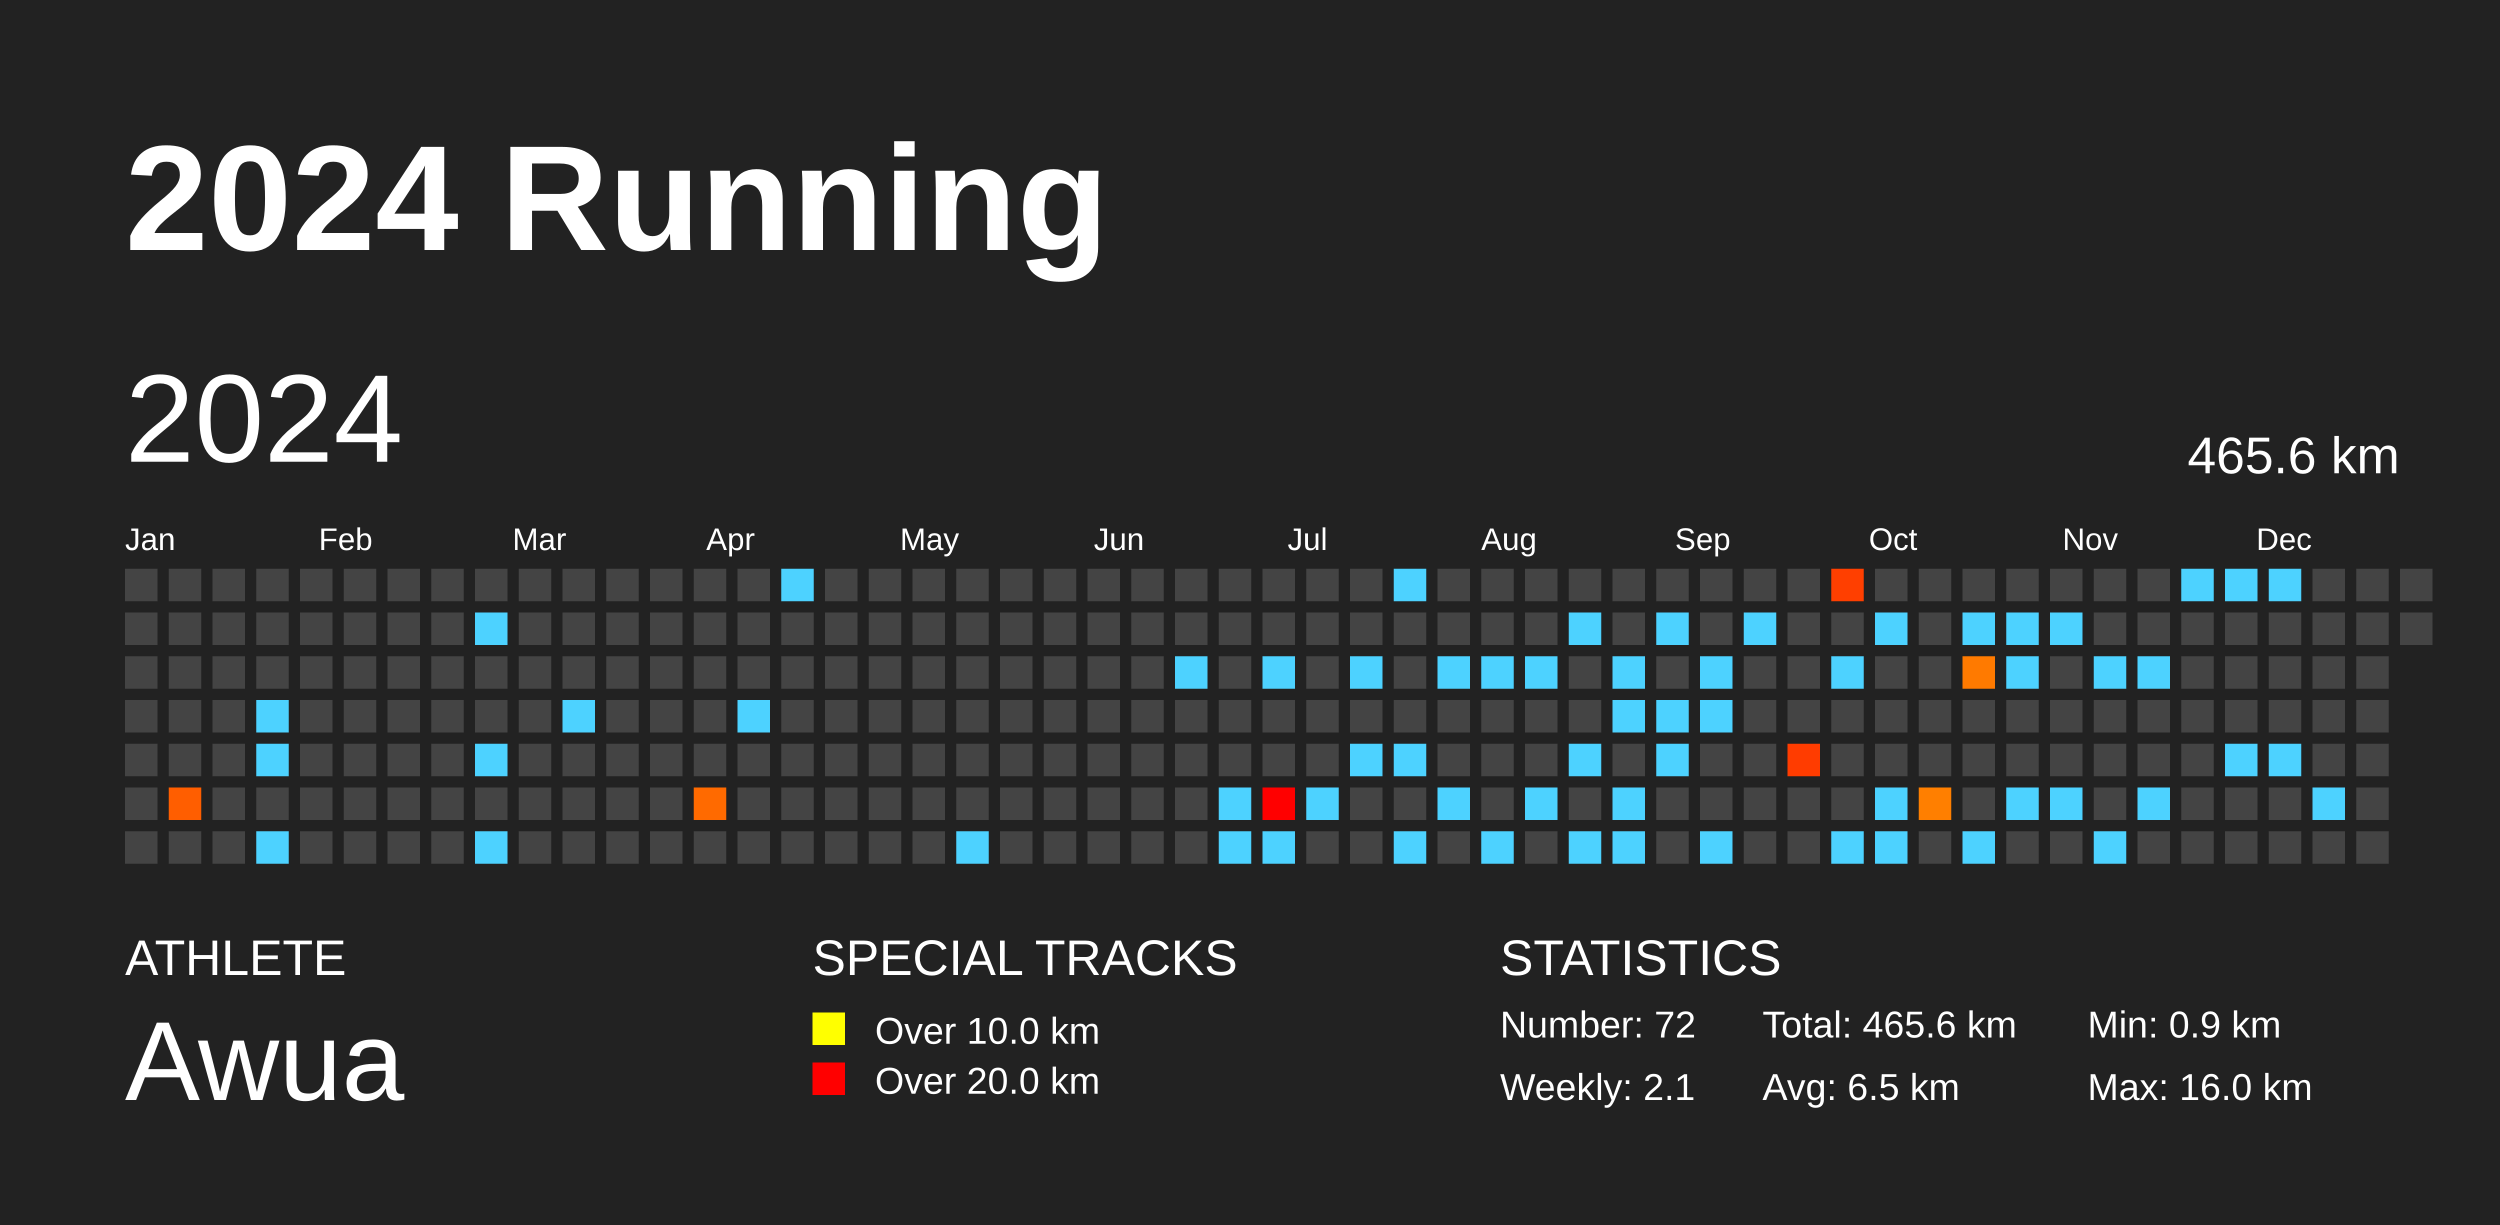
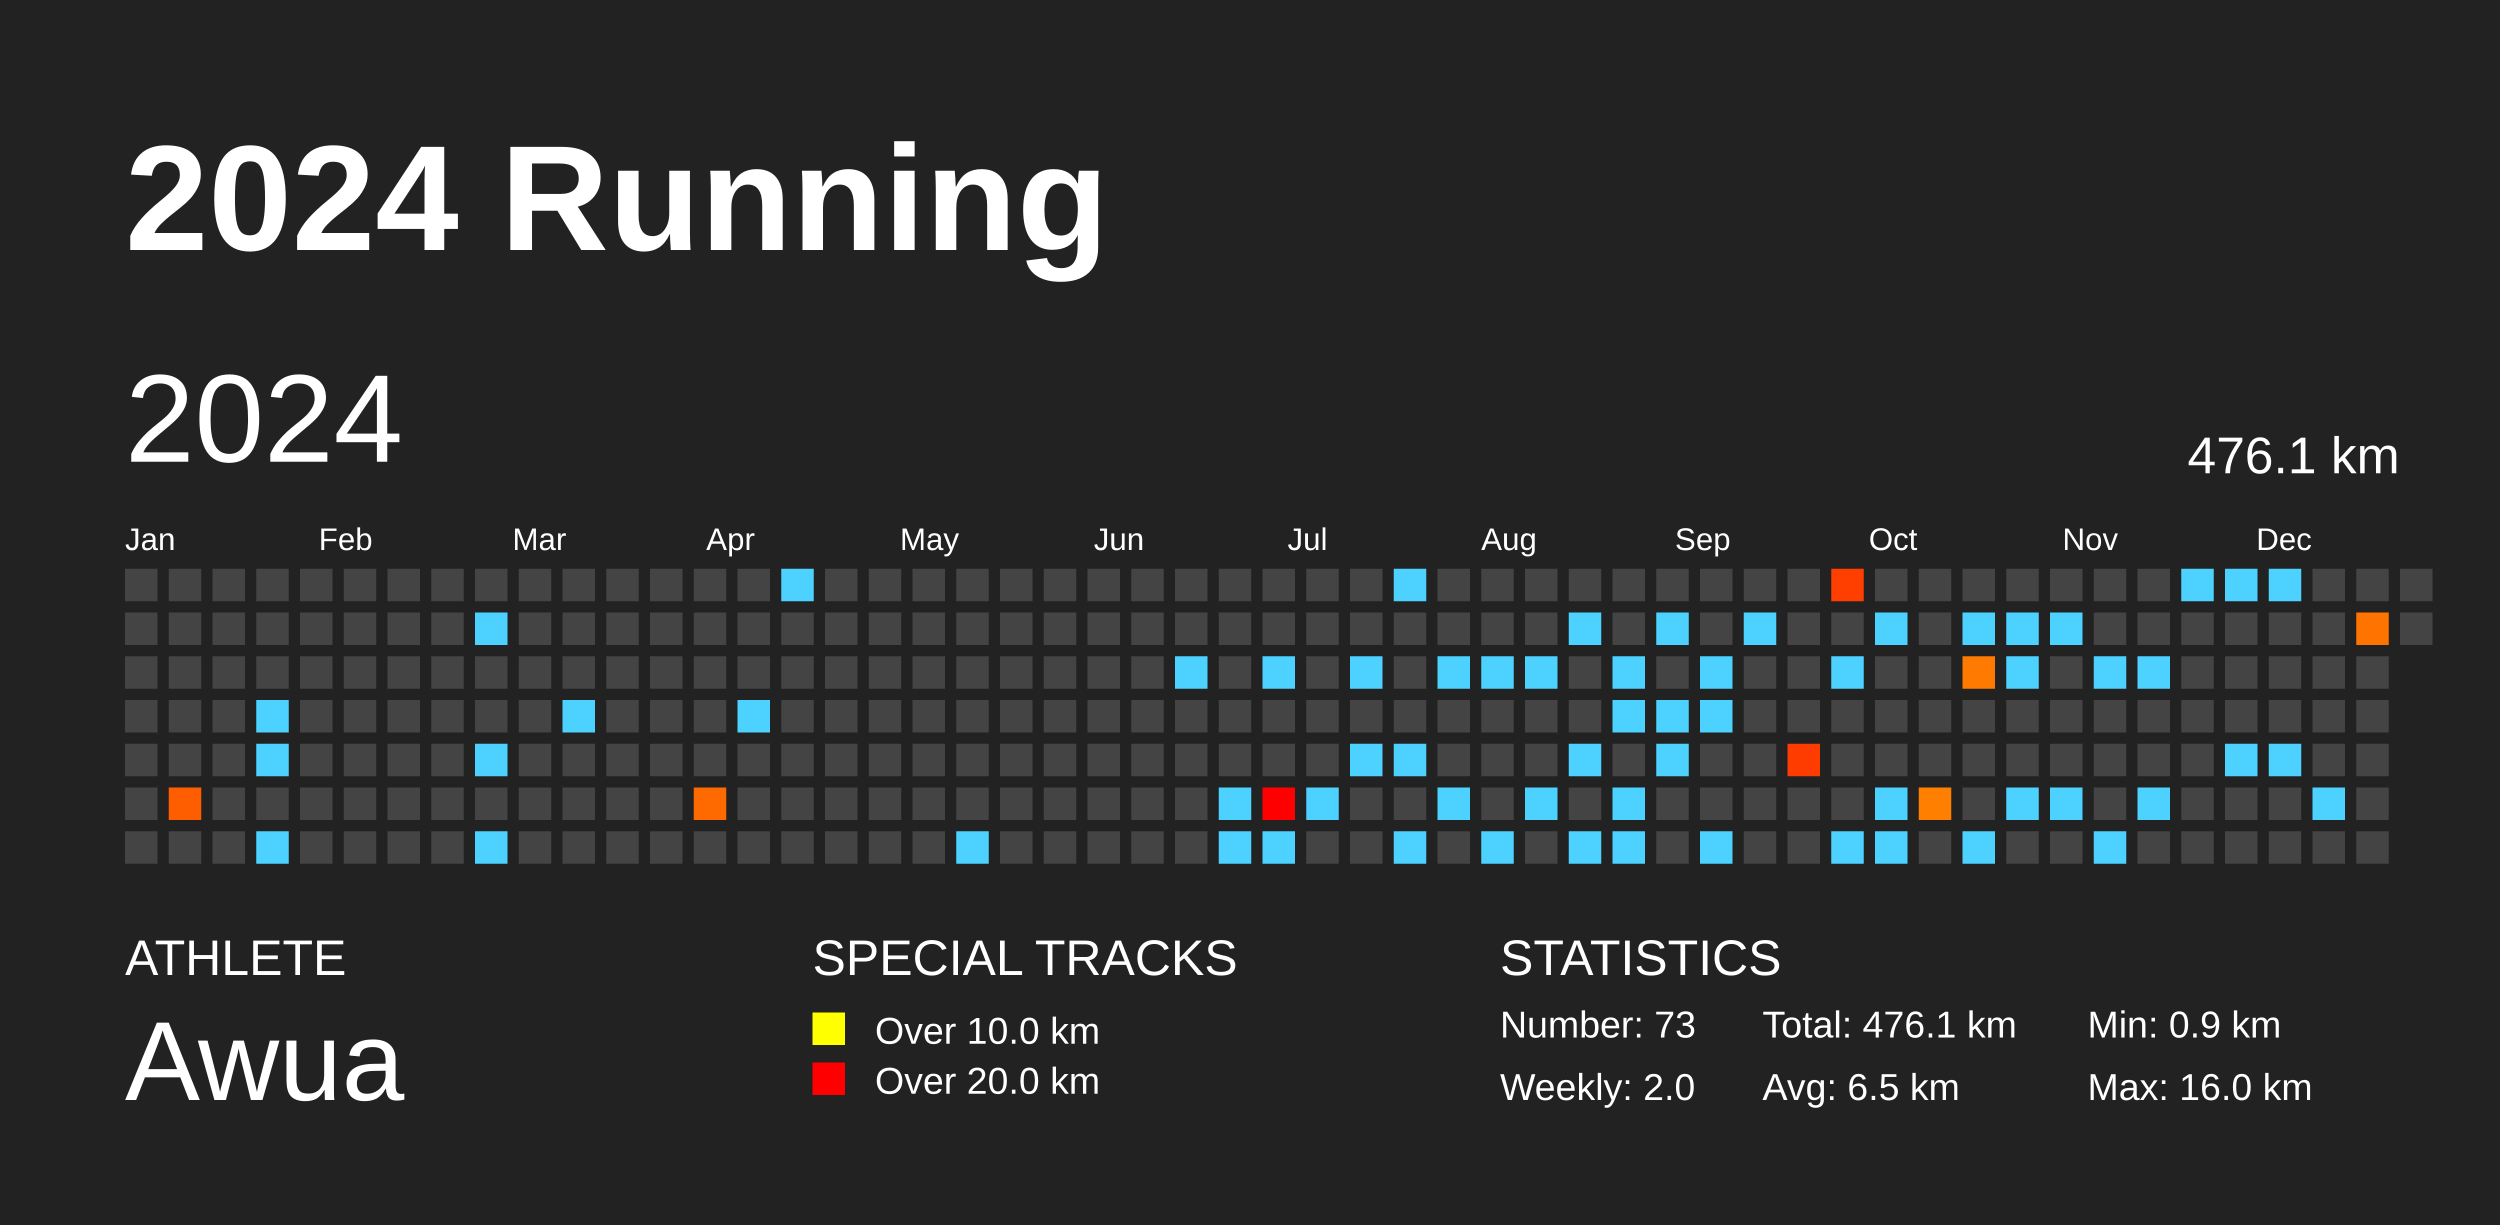
<svg xmlns="http://www.w3.org/2000/svg" baseProfile="full" height="98mm" version="1.1" viewBox="0,0,200,98" width="200mm">
  <defs />
  <rect fill="#222222" height="98" width="200" x="0" y="0" />
  <text fill="#FFFFFF" style="font-size:12px; font-family:Arial; font-weight:bold;" x="10" y="20">2024 Running</text>
  <text fill="#FFFFFF" style="font-size:4px; font-family:Arial" x="10" y="78">ATHLETE</text>
  <text fill="#FFFFFF" style="font-size:9px; font-family:Arial" x="10" y="88">Awua</text>
  <text fill="#FFFFFF" style="font-size:4px; font-family:Arial" x="65" y="78">SPECIAL TRACKS</text>
  <rect fill="yellow" height="2.6" width="2.6" x="65" y="81" />
  <text fill="#FFFFFF" style="font-size:3px; font-family:Arial" x="70" y="83.5">Over 10.0 km</text>
  <rect fill="red" height="2.6" width="2.6" x="65" y="85" />
  <text fill="#FFFFFF" style="font-size:3px; font-family:Arial" x="70" y="87.5">Over 20.0 km</text>
  <text fill="#FFFFFF" style="font-size:4px; font-family:Arial" x="120" y="78">STATISTICS</text>
-   <text fill="#FFFFFF" style="font-size:3px; font-family:Arial" x="120" y="83">Number: 72</text>
-   <text fill="#FFFFFF" style="font-size:3px; font-family:Arial" x="120" y="88">Weekly: 2.1</text>
-   <text fill="#FFFFFF" style="font-size:3px; font-family:Arial" x="141" y="83">Total: 465.6 km</text>
+   <text fill="#FFFFFF" style="font-size:3px; font-family:Arial" x="120" y="83">Number: 73</text>
+   <text fill="#FFFFFF" style="font-size:3px; font-family:Arial" x="120" y="88">Weekly: 2.0</text>
+   <text fill="#FFFFFF" style="font-size:3px; font-family:Arial" x="141" y="83">Total: 476.1 km</text>
  <text fill="#FFFFFF" style="font-size:3px; font-family:Arial" x="141" y="88">Avg: 6.5 km</text>
  <text fill="#FFFFFF" style="font-size:3px; font-family:Arial" x="167" y="83">Min: 0.9 km</text>
  <text fill="#FFFFFF" style="font-size:3px; font-family:Arial" x="167" y="88">Max: 16.0 km</text>
  <text dominant-baseline="hanging" fill="#FFFFFF" style="font-size:10.0px; font-family:Arial;" x="10" y="30">2024</text>
-   <text dominant-baseline="hanging" fill="#FFFFFF" style="font-size:4.125px; font-family:Arial;" x="175" y="35">465.6 km</text>
+   <text dominant-baseline="hanging" fill="#FFFFFF" style="font-size:4.125px; font-family:Arial;" x="175" y="35">476.1 km</text>
  <text fill="#FFFFFF" style="font-size:2.5px; font-family:Arial" x="10.0" y="44">Jan</text>
  <text fill="#FFFFFF" style="font-size:2.5px; font-family:Arial" x="25.5" y="44">Feb</text>
  <text fill="#FFFFFF" style="font-size:2.5px; font-family:Arial" x="41.0" y="44">Mar</text>
  <text fill="#FFFFFF" style="font-size:2.5px; font-family:Arial" x="56.5" y="44">Apr</text>
  <text fill="#FFFFFF" style="font-size:2.5px; font-family:Arial" x="72.0" y="44">May</text>
  <text fill="#FFFFFF" style="font-size:2.5px; font-family:Arial" x="87.5" y="44">Jun</text>
  <text fill="#FFFFFF" style="font-size:2.5px; font-family:Arial" x="103.0" y="44">Jul</text>
  <text fill="#FFFFFF" style="font-size:2.5px; font-family:Arial" x="118.5" y="44">Aug</text>
  <text fill="#FFFFFF" style="font-size:2.5px; font-family:Arial" x="134.0" y="44">Sep</text>
  <text fill="#FFFFFF" style="font-size:2.5px; font-family:Arial" x="149.5" y="44">Oct</text>
  <text fill="#FFFFFF" style="font-size:2.5px; font-family:Arial" x="165.0" y="44">Nov</text>
  <text fill="#FFFFFF" style="font-size:2.5px; font-family:Arial" x="180.5" y="44">Dec</text>
  <rect fill="#444444" height="2.6" width="2.6" x="10.0" y="45.5" />
  <rect fill="#444444" height="2.6" width="2.6" x="10.0" y="49.0" />
  <rect fill="#444444" height="2.6" width="2.6" x="10.0" y="52.5" />
  <rect fill="#444444" height="2.6" width="2.6" x="10.0" y="56.0" />
  <rect fill="#444444" height="2.6" width="2.6" x="10.0" y="59.5" />
  <rect fill="#444444" height="2.6" width="2.6" x="10.0" y="63.0" />
  <rect fill="#444444" height="2.6" width="2.6" x="10.0" y="66.5" />
  <rect fill="#444444" height="2.6" width="2.6" x="13.5" y="45.5" />
  <rect fill="#444444" height="2.6" width="2.6" x="13.5" y="49.0" />
  <rect fill="#444444" height="2.6" width="2.6" x="13.5" y="52.5" />
  <rect fill="#444444" height="2.6" width="2.6" x="13.5" y="56.0" />
  <rect fill="#444444" height="2.6" width="2.6" x="13.5" y="59.5" />
  <rect fill="#ff5e00" height="2.6" width="2.6" x="13.5" y="63.0" />
  <rect fill="#444444" height="2.6" width="2.6" x="13.5" y="66.5" />
  <rect fill="#444444" height="2.6" width="2.6" x="17.0" y="45.5" />
  <rect fill="#444444" height="2.6" width="2.6" x="17.0" y="49.0" />
  <rect fill="#444444" height="2.6" width="2.6" x="17.0" y="52.5" />
  <rect fill="#444444" height="2.6" width="2.6" x="17.0" y="56.0" />
  <rect fill="#444444" height="2.6" width="2.6" x="17.0" y="59.5" />
  <rect fill="#444444" height="2.6" width="2.6" x="17.0" y="63.0" />
  <rect fill="#444444" height="2.6" width="2.6" x="17.0" y="66.5" />
  <rect fill="#444444" height="2.6" width="2.6" x="20.5" y="45.5" />
  <rect fill="#444444" height="2.6" width="2.6" x="20.5" y="49.0" />
  <rect fill="#444444" height="2.6" width="2.6" x="20.5" y="52.5" />
  <rect fill="#4dd2ff" height="2.6" width="2.6" x="20.5" y="56.0" />
  <rect fill="#4dd2ff" height="2.6" width="2.6" x="20.5" y="59.5" />
  <rect fill="#444444" height="2.6" width="2.6" x="20.5" y="63.0" />
  <rect fill="#4dd2ff" height="2.6" width="2.6" x="20.5" y="66.5" />
  <rect fill="#444444" height="2.6" width="2.6" x="24.0" y="45.5" />
  <rect fill="#444444" height="2.6" width="2.6" x="24.0" y="49.0" />
  <rect fill="#444444" height="2.6" width="2.6" x="24.0" y="52.5" />
  <rect fill="#444444" height="2.6" width="2.6" x="24.0" y="56.0" />
  <rect fill="#444444" height="2.6" width="2.6" x="24.0" y="59.5" />
  <rect fill="#444444" height="2.6" width="2.6" x="24.0" y="63.0" />
  <rect fill="#444444" height="2.6" width="2.6" x="24.0" y="66.5" />
  <rect fill="#444444" height="2.6" width="2.6" x="27.5" y="45.5" />
  <rect fill="#444444" height="2.6" width="2.6" x="27.5" y="49.0" />
  <rect fill="#444444" height="2.6" width="2.6" x="27.5" y="52.5" />
  <rect fill="#444444" height="2.6" width="2.6" x="27.5" y="56.0" />
  <rect fill="#444444" height="2.6" width="2.6" x="27.5" y="59.5" />
  <rect fill="#444444" height="2.6" width="2.6" x="27.5" y="63.0" />
  <rect fill="#444444" height="2.6" width="2.6" x="27.5" y="66.5" />
  <rect fill="#444444" height="2.6" width="2.6" x="31.0" y="45.5" />
  <rect fill="#444444" height="2.6" width="2.6" x="31.0" y="49.0" />
  <rect fill="#444444" height="2.6" width="2.6" x="31.0" y="52.5" />
  <rect fill="#444444" height="2.6" width="2.6" x="31.0" y="56.0" />
  <rect fill="#444444" height="2.6" width="2.6" x="31.0" y="59.5" />
  <rect fill="#444444" height="2.6" width="2.6" x="31.0" y="63.0" />
  <rect fill="#444444" height="2.6" width="2.6" x="31.0" y="66.5" />
  <rect fill="#444444" height="2.6" width="2.6" x="34.5" y="45.5" />
  <rect fill="#444444" height="2.6" width="2.6" x="34.5" y="49.0" />
  <rect fill="#444444" height="2.6" width="2.6" x="34.5" y="52.5" />
  <rect fill="#444444" height="2.6" width="2.6" x="34.5" y="56.0" />
  <rect fill="#444444" height="2.6" width="2.6" x="34.5" y="59.5" />
  <rect fill="#444444" height="2.6" width="2.6" x="34.5" y="63.0" />
  <rect fill="#444444" height="2.6" width="2.6" x="34.5" y="66.5" />
  <rect fill="#444444" height="2.6" width="2.6" x="38.0" y="45.5" />
  <rect fill="#4dd2ff" height="2.6" width="2.6" x="38.0" y="49.0" />
  <rect fill="#444444" height="2.6" width="2.6" x="38.0" y="52.5" />
  <rect fill="#444444" height="2.6" width="2.6" x="38.0" y="56.0" />
  <rect fill="#4dd2ff" height="2.6" width="2.6" x="38.0" y="59.5" />
  <rect fill="#444444" height="2.6" width="2.6" x="38.0" y="63.0" />
  <rect fill="#4dd2ff" height="2.6" width="2.6" x="38.0" y="66.5" />
  <rect fill="#444444" height="2.6" width="2.6" x="41.5" y="45.5" />
  <rect fill="#444444" height="2.6" width="2.6" x="41.5" y="49.0" />
  <rect fill="#444444" height="2.6" width="2.6" x="41.5" y="52.5" />
  <rect fill="#444444" height="2.6" width="2.6" x="41.5" y="56.0" />
  <rect fill="#444444" height="2.6" width="2.6" x="41.5" y="59.5" />
  <rect fill="#444444" height="2.6" width="2.6" x="41.5" y="63.0" />
  <rect fill="#444444" height="2.6" width="2.6" x="41.5" y="66.5" />
  <rect fill="#444444" height="2.6" width="2.6" x="45.0" y="45.5" />
  <rect fill="#444444" height="2.6" width="2.6" x="45.0" y="49.0" />
  <rect fill="#444444" height="2.6" width="2.6" x="45.0" y="52.5" />
  <rect fill="#4dd2ff" height="2.6" width="2.6" x="45.0" y="56.0" />
  <rect fill="#444444" height="2.6" width="2.6" x="45.0" y="59.5" />
  <rect fill="#444444" height="2.6" width="2.6" x="45.0" y="63.0" />
  <rect fill="#444444" height="2.6" width="2.6" x="45.0" y="66.5" />
  <rect fill="#444444" height="2.6" width="2.6" x="48.5" y="45.5" />
  <rect fill="#444444" height="2.6" width="2.6" x="48.5" y="49.0" />
  <rect fill="#444444" height="2.6" width="2.6" x="48.5" y="52.5" />
  <rect fill="#444444" height="2.6" width="2.6" x="48.5" y="56.0" />
  <rect fill="#444444" height="2.6" width="2.6" x="48.5" y="59.5" />
  <rect fill="#444444" height="2.6" width="2.6" x="48.5" y="63.0" />
  <rect fill="#444444" height="2.6" width="2.6" x="48.5" y="66.5" />
  <rect fill="#444444" height="2.6" width="2.6" x="52.0" y="45.5" />
  <rect fill="#444444" height="2.6" width="2.6" x="52.0" y="49.0" />
  <rect fill="#444444" height="2.6" width="2.6" x="52.0" y="52.5" />
  <rect fill="#444444" height="2.6" width="2.6" x="52.0" y="56.0" />
  <rect fill="#444444" height="2.6" width="2.6" x="52.0" y="59.5" />
  <rect fill="#444444" height="2.6" width="2.6" x="52.0" y="63.0" />
  <rect fill="#444444" height="2.6" width="2.6" x="52.0" y="66.5" />
  <rect fill="#444444" height="2.6" width="2.6" x="55.5" y="45.5" />
  <rect fill="#444444" height="2.6" width="2.6" x="55.5" y="49.0" />
  <rect fill="#444444" height="2.6" width="2.6" x="55.5" y="52.5" />
  <rect fill="#444444" height="2.6" width="2.6" x="55.5" y="56.0" />
  <rect fill="#444444" height="2.6" width="2.6" x="55.5" y="59.5" />
  <rect fill="#ff6a00" height="2.6" width="2.6" x="55.5" y="63.0" />
  <rect fill="#444444" height="2.6" width="2.6" x="55.5" y="66.5" />
  <rect fill="#444444" height="2.6" width="2.6" x="59.0" y="45.5" />
  <rect fill="#444444" height="2.6" width="2.6" x="59.0" y="49.0" />
  <rect fill="#444444" height="2.6" width="2.6" x="59.0" y="52.5" />
  <rect fill="#4dd2ff" height="2.6" width="2.6" x="59.0" y="56.0" />
  <rect fill="#444444" height="2.6" width="2.6" x="59.0" y="59.5" />
  <rect fill="#444444" height="2.6" width="2.6" x="59.0" y="63.0" />
  <rect fill="#444444" height="2.6" width="2.6" x="59.0" y="66.5" />
  <rect fill="#4dd2ff" height="2.6" width="2.6" x="62.5" y="45.5" />
  <rect fill="#444444" height="2.6" width="2.6" x="62.5" y="49.0" />
  <rect fill="#444444" height="2.6" width="2.6" x="62.5" y="52.5" />
  <rect fill="#444444" height="2.6" width="2.6" x="62.5" y="56.0" />
  <rect fill="#444444" height="2.6" width="2.6" x="62.5" y="59.5" />
  <rect fill="#444444" height="2.6" width="2.6" x="62.5" y="63.0" />
  <rect fill="#444444" height="2.6" width="2.6" x="62.5" y="66.5" />
  <rect fill="#444444" height="2.6" width="2.6" x="66.0" y="45.5" />
  <rect fill="#444444" height="2.6" width="2.6" x="66.0" y="49.0" />
  <rect fill="#444444" height="2.6" width="2.6" x="66.0" y="52.5" />
  <rect fill="#444444" height="2.6" width="2.6" x="66.0" y="56.0" />
  <rect fill="#444444" height="2.6" width="2.6" x="66.0" y="59.5" />
  <rect fill="#444444" height="2.6" width="2.6" x="66.0" y="63.0" />
  <rect fill="#444444" height="2.6" width="2.6" x="66.0" y="66.5" />
  <rect fill="#444444" height="2.6" width="2.6" x="69.5" y="45.5" />
  <rect fill="#444444" height="2.6" width="2.6" x="69.5" y="49.0" />
  <rect fill="#444444" height="2.6" width="2.6" x="69.5" y="52.5" />
  <rect fill="#444444" height="2.6" width="2.6" x="69.5" y="56.0" />
  <rect fill="#444444" height="2.6" width="2.6" x="69.5" y="59.5" />
  <rect fill="#444444" height="2.6" width="2.6" x="69.5" y="63.0" />
  <rect fill="#444444" height="2.6" width="2.6" x="69.5" y="66.5" />
  <rect fill="#444444" height="2.6" width="2.6" x="73.0" y="45.5" />
  <rect fill="#444444" height="2.6" width="2.6" x="73.0" y="49.0" />
  <rect fill="#444444" height="2.6" width="2.6" x="73.0" y="52.5" />
  <rect fill="#444444" height="2.6" width="2.6" x="73.0" y="56.0" />
  <rect fill="#444444" height="2.6" width="2.6" x="73.0" y="59.5" />
  <rect fill="#444444" height="2.6" width="2.6" x="73.0" y="63.0" />
  <rect fill="#444444" height="2.6" width="2.6" x="73.0" y="66.5" />
  <rect fill="#444444" height="2.6" width="2.6" x="76.5" y="45.5" />
  <rect fill="#444444" height="2.6" width="2.6" x="76.5" y="49.0" />
  <rect fill="#444444" height="2.6" width="2.6" x="76.5" y="52.5" />
  <rect fill="#444444" height="2.6" width="2.6" x="76.5" y="56.0" />
  <rect fill="#444444" height="2.6" width="2.6" x="76.5" y="59.5" />
  <rect fill="#444444" height="2.6" width="2.6" x="76.5" y="63.0" />
  <rect fill="#4dd2ff" height="2.6" width="2.6" x="76.5" y="66.5" />
  <rect fill="#444444" height="2.6" width="2.6" x="80.0" y="45.5" />
  <rect fill="#444444" height="2.6" width="2.6" x="80.0" y="49.0" />
  <rect fill="#444444" height="2.6" width="2.6" x="80.0" y="52.5" />
  <rect fill="#444444" height="2.6" width="2.6" x="80.0" y="56.0" />
  <rect fill="#444444" height="2.6" width="2.6" x="80.0" y="59.5" />
  <rect fill="#444444" height="2.6" width="2.6" x="80.0" y="63.0" />
  <rect fill="#444444" height="2.6" width="2.6" x="80.0" y="66.5" />
  <rect fill="#444444" height="2.6" width="2.6" x="83.5" y="45.5" />
  <rect fill="#444444" height="2.6" width="2.6" x="83.5" y="49.0" />
  <rect fill="#444444" height="2.6" width="2.6" x="83.5" y="52.5" />
  <rect fill="#444444" height="2.6" width="2.6" x="83.5" y="56.0" />
  <rect fill="#444444" height="2.6" width="2.6" x="83.5" y="59.5" />
  <rect fill="#444444" height="2.6" width="2.6" x="83.5" y="63.0" />
  <rect fill="#444444" height="2.6" width="2.6" x="83.5" y="66.5" />
  <rect fill="#444444" height="2.6" width="2.6" x="87.0" y="45.5" />
  <rect fill="#444444" height="2.6" width="2.6" x="87.0" y="49.0" />
  <rect fill="#444444" height="2.6" width="2.6" x="87.0" y="52.5" />
  <rect fill="#444444" height="2.6" width="2.6" x="87.0" y="56.0" />
  <rect fill="#444444" height="2.6" width="2.6" x="87.0" y="59.5" />
  <rect fill="#444444" height="2.6" width="2.6" x="87.0" y="63.0" />
  <rect fill="#444444" height="2.6" width="2.6" x="87.0" y="66.5" />
  <rect fill="#444444" height="2.6" width="2.6" x="90.5" y="45.5" />
  <rect fill="#444444" height="2.6" width="2.6" x="90.5" y="49.0" />
  <rect fill="#444444" height="2.6" width="2.6" x="90.5" y="52.5" />
  <rect fill="#444444" height="2.6" width="2.6" x="90.5" y="56.0" />
  <rect fill="#444444" height="2.6" width="2.6" x="90.5" y="59.5" />
  <rect fill="#444444" height="2.6" width="2.6" x="90.5" y="63.0" />
  <rect fill="#444444" height="2.6" width="2.6" x="90.5" y="66.5" />
  <rect fill="#444444" height="2.6" width="2.6" x="94.0" y="45.5" />
  <rect fill="#444444" height="2.6" width="2.6" x="94.0" y="49.0" />
  <rect fill="#4dd2ff" height="2.6" width="2.6" x="94.0" y="52.5" />
  <rect fill="#444444" height="2.6" width="2.6" x="94.0" y="56.0" />
  <rect fill="#444444" height="2.6" width="2.6" x="94.0" y="59.5" />
  <rect fill="#444444" height="2.6" width="2.6" x="94.0" y="63.0" />
  <rect fill="#444444" height="2.6" width="2.6" x="94.0" y="66.5" />
  <rect fill="#444444" height="2.6" width="2.6" x="97.5" y="45.5" />
  <rect fill="#444444" height="2.6" width="2.6" x="97.5" y="49.0" />
  <rect fill="#444444" height="2.6" width="2.6" x="97.5" y="52.5" />
  <rect fill="#444444" height="2.6" width="2.6" x="97.5" y="56.0" />
  <rect fill="#444444" height="2.6" width="2.6" x="97.5" y="59.5" />
  <rect fill="#4dd2ff" height="2.6" width="2.6" x="97.5" y="63.0" />
  <rect fill="#4dd2ff" height="2.6" width="2.6" x="97.5" y="66.5" />
  <rect fill="#444444" height="2.6" width="2.6" x="101.0" y="45.5" />
  <rect fill="#444444" height="2.6" width="2.6" x="101.0" y="49.0" />
  <rect fill="#4dd2ff" height="2.6" width="2.6" x="101.0" y="52.5" />
  <rect fill="#444444" height="2.6" width="2.6" x="101.0" y="56.0" />
  <rect fill="#444444" height="2.6" width="2.6" x="101.0" y="59.5" />
  <rect fill="#ff0000" height="2.6" width="2.6" x="101.0" y="63.0" />
  <rect fill="#4dd2ff" height="2.6" width="2.6" x="101.0" y="66.5" />
  <rect fill="#444444" height="2.6" width="2.6" x="104.5" y="45.5" />
  <rect fill="#444444" height="2.6" width="2.6" x="104.5" y="49.0" />
  <rect fill="#444444" height="2.6" width="2.6" x="104.5" y="52.5" />
  <rect fill="#444444" height="2.6" width="2.6" x="104.5" y="56.0" />
  <rect fill="#444444" height="2.6" width="2.6" x="104.5" y="59.5" />
  <rect fill="#4dd2ff" height="2.6" width="2.6" x="104.5" y="63.0" />
  <rect fill="#444444" height="2.6" width="2.6" x="104.5" y="66.5" />
  <rect fill="#444444" height="2.6" width="2.6" x="108.0" y="45.5" />
  <rect fill="#444444" height="2.6" width="2.6" x="108.0" y="49.0" />
  <rect fill="#4dd2ff" height="2.6" width="2.6" x="108.0" y="52.5" />
  <rect fill="#444444" height="2.6" width="2.6" x="108.0" y="56.0" />
  <rect fill="#4dd2ff" height="2.6" width="2.6" x="108.0" y="59.5" />
  <rect fill="#444444" height="2.6" width="2.6" x="108.0" y="63.0" />
  <rect fill="#444444" height="2.6" width="2.6" x="108.0" y="66.5" />
  <rect fill="#4dd2ff" height="2.6" width="2.6" x="111.5" y="45.5" />
  <rect fill="#444444" height="2.6" width="2.6" x="111.5" y="49.0" />
  <rect fill="#444444" height="2.6" width="2.6" x="111.5" y="52.5" />
  <rect fill="#444444" height="2.6" width="2.6" x="111.5" y="56.0" />
  <rect fill="#4dd2ff" height="2.6" width="2.6" x="111.5" y="59.5" />
  <rect fill="#444444" height="2.6" width="2.6" x="111.5" y="63.0" />
  <rect fill="#4dd2ff" height="2.6" width="2.6" x="111.5" y="66.5" />
  <rect fill="#444444" height="2.6" width="2.6" x="115.0" y="45.5" />
  <rect fill="#444444" height="2.6" width="2.6" x="115.0" y="49.0" />
  <rect fill="#4dd2ff" height="2.6" width="2.6" x="115.0" y="52.5" />
  <rect fill="#444444" height="2.6" width="2.6" x="115.0" y="56.0" />
  <rect fill="#444444" height="2.6" width="2.6" x="115.0" y="59.5" />
  <rect fill="#4dd2ff" height="2.6" width="2.6" x="115.0" y="63.0" />
  <rect fill="#444444" height="2.6" width="2.6" x="115.0" y="66.5" />
  <rect fill="#444444" height="2.6" width="2.6" x="118.5" y="45.5" />
  <rect fill="#444444" height="2.6" width="2.6" x="118.5" y="49.0" />
  <rect fill="#4dd2ff" height="2.6" width="2.6" x="118.5" y="52.5" />
  <rect fill="#444444" height="2.6" width="2.6" x="118.5" y="56.0" />
  <rect fill="#444444" height="2.6" width="2.6" x="118.5" y="59.5" />
  <rect fill="#444444" height="2.6" width="2.6" x="118.5" y="63.0" />
  <rect fill="#4dd2ff" height="2.6" width="2.6" x="118.5" y="66.5" />
  <rect fill="#444444" height="2.6" width="2.6" x="122.0" y="45.5" />
  <rect fill="#444444" height="2.6" width="2.6" x="122.0" y="49.0" />
  <rect fill="#4dd2ff" height="2.6" width="2.6" x="122.0" y="52.5" />
  <rect fill="#444444" height="2.6" width="2.6" x="122.0" y="56.0" />
  <rect fill="#444444" height="2.6" width="2.6" x="122.0" y="59.5" />
  <rect fill="#4dd2ff" height="2.6" width="2.6" x="122.0" y="63.0" />
  <rect fill="#444444" height="2.6" width="2.6" x="122.0" y="66.5" />
  <rect fill="#444444" height="2.6" width="2.6" x="125.5" y="45.5" />
  <rect fill="#4dd2ff" height="2.6" width="2.6" x="125.5" y="49.0" />
  <rect fill="#444444" height="2.6" width="2.6" x="125.5" y="52.5" />
  <rect fill="#444444" height="2.6" width="2.6" x="125.5" y="56.0" />
  <rect fill="#4dd2ff" height="2.6" width="2.6" x="125.5" y="59.5" />
  <rect fill="#444444" height="2.6" width="2.6" x="125.5" y="63.0" />
  <rect fill="#4dd2ff" height="2.6" width="2.6" x="125.5" y="66.5" />
  <rect fill="#444444" height="2.6" width="2.6" x="129.0" y="45.5" />
  <rect fill="#444444" height="2.6" width="2.6" x="129.0" y="49.0" />
  <rect fill="#4dd2ff" height="2.6" width="2.6" x="129.0" y="52.5" />
  <rect fill="#4dd2ff" height="2.6" width="2.6" x="129.0" y="56.0" />
  <rect fill="#444444" height="2.6" width="2.6" x="129.0" y="59.5" />
  <rect fill="#4dd2ff" height="2.6" width="2.6" x="129.0" y="63.0" />
  <rect fill="#4dd2ff" height="2.6" width="2.6" x="129.0" y="66.5" />
  <rect fill="#444444" height="2.6" width="2.6" x="132.5" y="45.5" />
  <rect fill="#4dd2ff" height="2.6" width="2.6" x="132.5" y="49.0" />
  <rect fill="#444444" height="2.6" width="2.6" x="132.5" y="52.5" />
  <rect fill="#4dd2ff" height="2.6" width="2.6" x="132.5" y="56.0" />
  <rect fill="#4dd2ff" height="2.6" width="2.6" x="132.5" y="59.5" />
  <rect fill="#444444" height="2.6" width="2.6" x="132.5" y="63.0" />
  <rect fill="#444444" height="2.6" width="2.6" x="132.5" y="66.5" />
  <rect fill="#444444" height="2.6" width="2.6" x="136.0" y="45.5" />
  <rect fill="#444444" height="2.6" width="2.6" x="136.0" y="49.0" />
  <rect fill="#4dd2ff" height="2.6" width="2.6" x="136.0" y="52.5" />
  <rect fill="#4dd2ff" height="2.6" width="2.6" x="136.0" y="56.0" />
  <rect fill="#444444" height="2.6" width="2.6" x="136.0" y="59.5" />
  <rect fill="#444444" height="2.6" width="2.6" x="136.0" y="63.0" />
  <rect fill="#4dd2ff" height="2.6" width="2.6" x="136.0" y="66.5" />
  <rect fill="#444444" height="2.6" width="2.6" x="139.5" y="45.5" />
  <rect fill="#4dd2ff" height="2.6" width="2.6" x="139.5" y="49.0" />
  <rect fill="#444444" height="2.6" width="2.6" x="139.5" y="52.5" />
  <rect fill="#444444" height="2.6" width="2.6" x="139.5" y="56.0" />
  <rect fill="#444444" height="2.6" width="2.6" x="139.5" y="59.5" />
  <rect fill="#444444" height="2.6" width="2.6" x="139.5" y="63.0" />
  <rect fill="#444444" height="2.6" width="2.6" x="139.5" y="66.5" />
  <rect fill="#444444" height="2.6" width="2.6" x="143.0" y="45.5" />
  <rect fill="#444444" height="2.6" width="2.6" x="143.0" y="49.0" />
  <rect fill="#444444" height="2.6" width="2.6" x="143.0" y="52.5" />
  <rect fill="#444444" height="2.6" width="2.6" x="143.0" y="56.0" />
  <rect fill="#ff3c00" height="2.6" width="2.6" x="143.0" y="59.5" />
  <rect fill="#444444" height="2.6" width="2.6" x="143.0" y="63.0" />
  <rect fill="#444444" height="2.6" width="2.6" x="143.0" y="66.5" />
  <rect fill="#ff3f00" height="2.6" width="2.6" x="146.5" y="45.5" />
  <rect fill="#444444" height="2.6" width="2.6" x="146.5" y="49.0" />
  <rect fill="#4dd2ff" height="2.6" width="2.6" x="146.5" y="52.5" />
  <rect fill="#444444" height="2.6" width="2.6" x="146.5" y="56.0" />
  <rect fill="#444444" height="2.6" width="2.6" x="146.5" y="59.5" />
  <rect fill="#444444" height="2.6" width="2.6" x="146.5" y="63.0" />
  <rect fill="#4dd2ff" height="2.6" width="2.6" x="146.5" y="66.5" />
  <rect fill="#444444" height="2.6" width="2.6" x="150.0" y="45.5" />
  <rect fill="#4dd2ff" height="2.6" width="2.6" x="150.0" y="49.0" />
  <rect fill="#444444" height="2.6" width="2.6" x="150.0" y="52.5" />
  <rect fill="#444444" height="2.6" width="2.6" x="150.0" y="56.0" />
  <rect fill="#444444" height="2.6" width="2.6" x="150.0" y="59.5" />
  <rect fill="#4dd2ff" height="2.6" width="2.6" x="150.0" y="63.0" />
  <rect fill="#4dd2ff" height="2.6" width="2.6" x="150.0" y="66.5" />
  <rect fill="#444444" height="2.6" width="2.6" x="153.5" y="45.5" />
  <rect fill="#444444" height="2.6" width="2.6" x="153.5" y="49.0" />
  <rect fill="#444444" height="2.6" width="2.6" x="153.5" y="52.5" />
  <rect fill="#444444" height="2.6" width="2.6" x="153.5" y="56.0" />
  <rect fill="#444444" height="2.6" width="2.6" x="153.5" y="59.5" />
  <rect fill="#ff7f00" height="2.6" width="2.6" x="153.5" y="63.0" />
  <rect fill="#444444" height="2.6" width="2.6" x="153.5" y="66.5" />
  <rect fill="#444444" height="2.6" width="2.6" x="157.0" y="45.5" />
  <rect fill="#4dd2ff" height="2.6" width="2.6" x="157.0" y="49.0" />
  <rect fill="#ff7a00" height="2.6" width="2.6" x="157.0" y="52.5" />
  <rect fill="#444444" height="2.6" width="2.6" x="157.0" y="56.0" />
  <rect fill="#444444" height="2.6" width="2.6" x="157.0" y="59.5" />
  <rect fill="#444444" height="2.6" width="2.6" x="157.0" y="63.0" />
  <rect fill="#4dd2ff" height="2.6" width="2.6" x="157.0" y="66.5" />
  <rect fill="#444444" height="2.6" width="2.6" x="160.5" y="45.5" />
  <rect fill="#4dd2ff" height="2.6" width="2.6" x="160.5" y="49.0" />
  <rect fill="#4dd2ff" height="2.6" width="2.6" x="160.5" y="52.5" />
  <rect fill="#444444" height="2.6" width="2.6" x="160.5" y="56.0" />
  <rect fill="#444444" height="2.6" width="2.6" x="160.5" y="59.5" />
  <rect fill="#4dd2ff" height="2.6" width="2.6" x="160.5" y="63.0" />
  <rect fill="#444444" height="2.6" width="2.6" x="160.5" y="66.5" />
  <rect fill="#444444" height="2.6" width="2.6" x="164.0" y="45.5" />
  <rect fill="#4dd2ff" height="2.6" width="2.6" x="164.0" y="49.0" />
  <rect fill="#444444" height="2.6" width="2.6" x="164.0" y="52.5" />
  <rect fill="#444444" height="2.6" width="2.6" x="164.0" y="56.0" />
  <rect fill="#444444" height="2.6" width="2.6" x="164.0" y="59.5" />
  <rect fill="#4dd2ff" height="2.6" width="2.6" x="164.0" y="63.0" />
  <rect fill="#444444" height="2.6" width="2.6" x="164.0" y="66.5" />
  <rect fill="#444444" height="2.6" width="2.6" x="167.5" y="45.5" />
  <rect fill="#444444" height="2.6" width="2.6" x="167.5" y="49.0" />
  <rect fill="#4dd2ff" height="2.6" width="2.6" x="167.5" y="52.5" />
  <rect fill="#444444" height="2.6" width="2.6" x="167.5" y="56.0" />
  <rect fill="#444444" height="2.6" width="2.6" x="167.5" y="59.5" />
  <rect fill="#444444" height="2.6" width="2.6" x="167.5" y="63.0" />
  <rect fill="#4dd2ff" height="2.6" width="2.6" x="167.5" y="66.5" />
  <rect fill="#444444" height="2.6" width="2.6" x="171.0" y="45.5" />
  <rect fill="#444444" height="2.6" width="2.6" x="171.0" y="49.0" />
  <rect fill="#4dd2ff" height="2.6" width="2.6" x="171.0" y="52.5" />
  <rect fill="#444444" height="2.6" width="2.6" x="171.0" y="56.0" />
  <rect fill="#444444" height="2.6" width="2.6" x="171.0" y="59.5" />
  <rect fill="#4dd2ff" height="2.6" width="2.6" x="171.0" y="63.0" />
  <rect fill="#444444" height="2.6" width="2.6" x="171.0" y="66.5" />
  <rect fill="#4dd2ff" height="2.6" width="2.6" x="174.5" y="45.5" />
  <rect fill="#444444" height="2.6" width="2.6" x="174.5" y="49.0" />
  <rect fill="#444444" height="2.6" width="2.6" x="174.5" y="52.5" />
  <rect fill="#444444" height="2.6" width="2.6" x="174.5" y="56.0" />
  <rect fill="#444444" height="2.6" width="2.6" x="174.5" y="59.5" />
  <rect fill="#444444" height="2.6" width="2.6" x="174.5" y="63.0" />
  <rect fill="#444444" height="2.6" width="2.6" x="174.5" y="66.5" />
  <rect fill="#4dd2ff" height="2.6" width="2.6" x="178.0" y="45.5" />
  <rect fill="#444444" height="2.6" width="2.6" x="178.0" y="49.0" />
  <rect fill="#444444" height="2.6" width="2.6" x="178.0" y="52.5" />
  <rect fill="#444444" height="2.6" width="2.6" x="178.0" y="56.0" />
  <rect fill="#4dd2ff" height="2.6" width="2.6" x="178.0" y="59.5" />
  <rect fill="#444444" height="2.6" width="2.6" x="178.0" y="63.0" />
  <rect fill="#444444" height="2.6" width="2.6" x="178.0" y="66.5" />
  <rect fill="#4dd2ff" height="2.6" width="2.6" x="181.5" y="45.5" />
  <rect fill="#444444" height="2.6" width="2.6" x="181.5" y="49.0" />
  <rect fill="#444444" height="2.6" width="2.6" x="181.5" y="52.5" />
  <rect fill="#444444" height="2.6" width="2.6" x="181.5" y="56.0" />
  <rect fill="#4dd2ff" height="2.6" width="2.6" x="181.5" y="59.5" />
  <rect fill="#444444" height="2.6" width="2.6" x="181.5" y="63.0" />
  <rect fill="#444444" height="2.6" width="2.6" x="181.5" y="66.5" />
  <rect fill="#444444" height="2.6" width="2.6" x="185.0" y="45.5" />
  <rect fill="#444444" height="2.6" width="2.6" x="185.0" y="49.0" />
  <rect fill="#444444" height="2.6" width="2.6" x="185.0" y="52.5" />
  <rect fill="#444444" height="2.6" width="2.6" x="185.0" y="56.0" />
  <rect fill="#444444" height="2.6" width="2.6" x="185.0" y="59.5" />
  <rect fill="#4dd2ff" height="2.6" width="2.6" x="185.0" y="63.0" />
  <rect fill="#444444" height="2.6" width="2.6" x="185.0" y="66.5" />
  <rect fill="#444444" height="2.6" width="2.6" x="188.5" y="45.5" />
-   <rect fill="#444444" height="2.6" width="2.6" x="188.5" y="49.0" />
+   <rect fill="#ff7300" height="2.6" width="2.6" x="188.5" y="49.0" />
  <rect fill="#444444" height="2.6" width="2.6" x="188.5" y="52.5" />
  <rect fill="#444444" height="2.6" width="2.6" x="188.5" y="56.0" />
  <rect fill="#444444" height="2.6" width="2.6" x="188.5" y="59.5" />
  <rect fill="#444444" height="2.6" width="2.6" x="188.5" y="63.0" />
  <rect fill="#444444" height="2.6" width="2.6" x="188.5" y="66.5" />
  <rect fill="#444444" height="2.6" width="2.6" x="192.0" y="45.5" />
  <rect fill="#444444" height="2.6" width="2.6" x="192.0" y="49.0" />
</svg>
